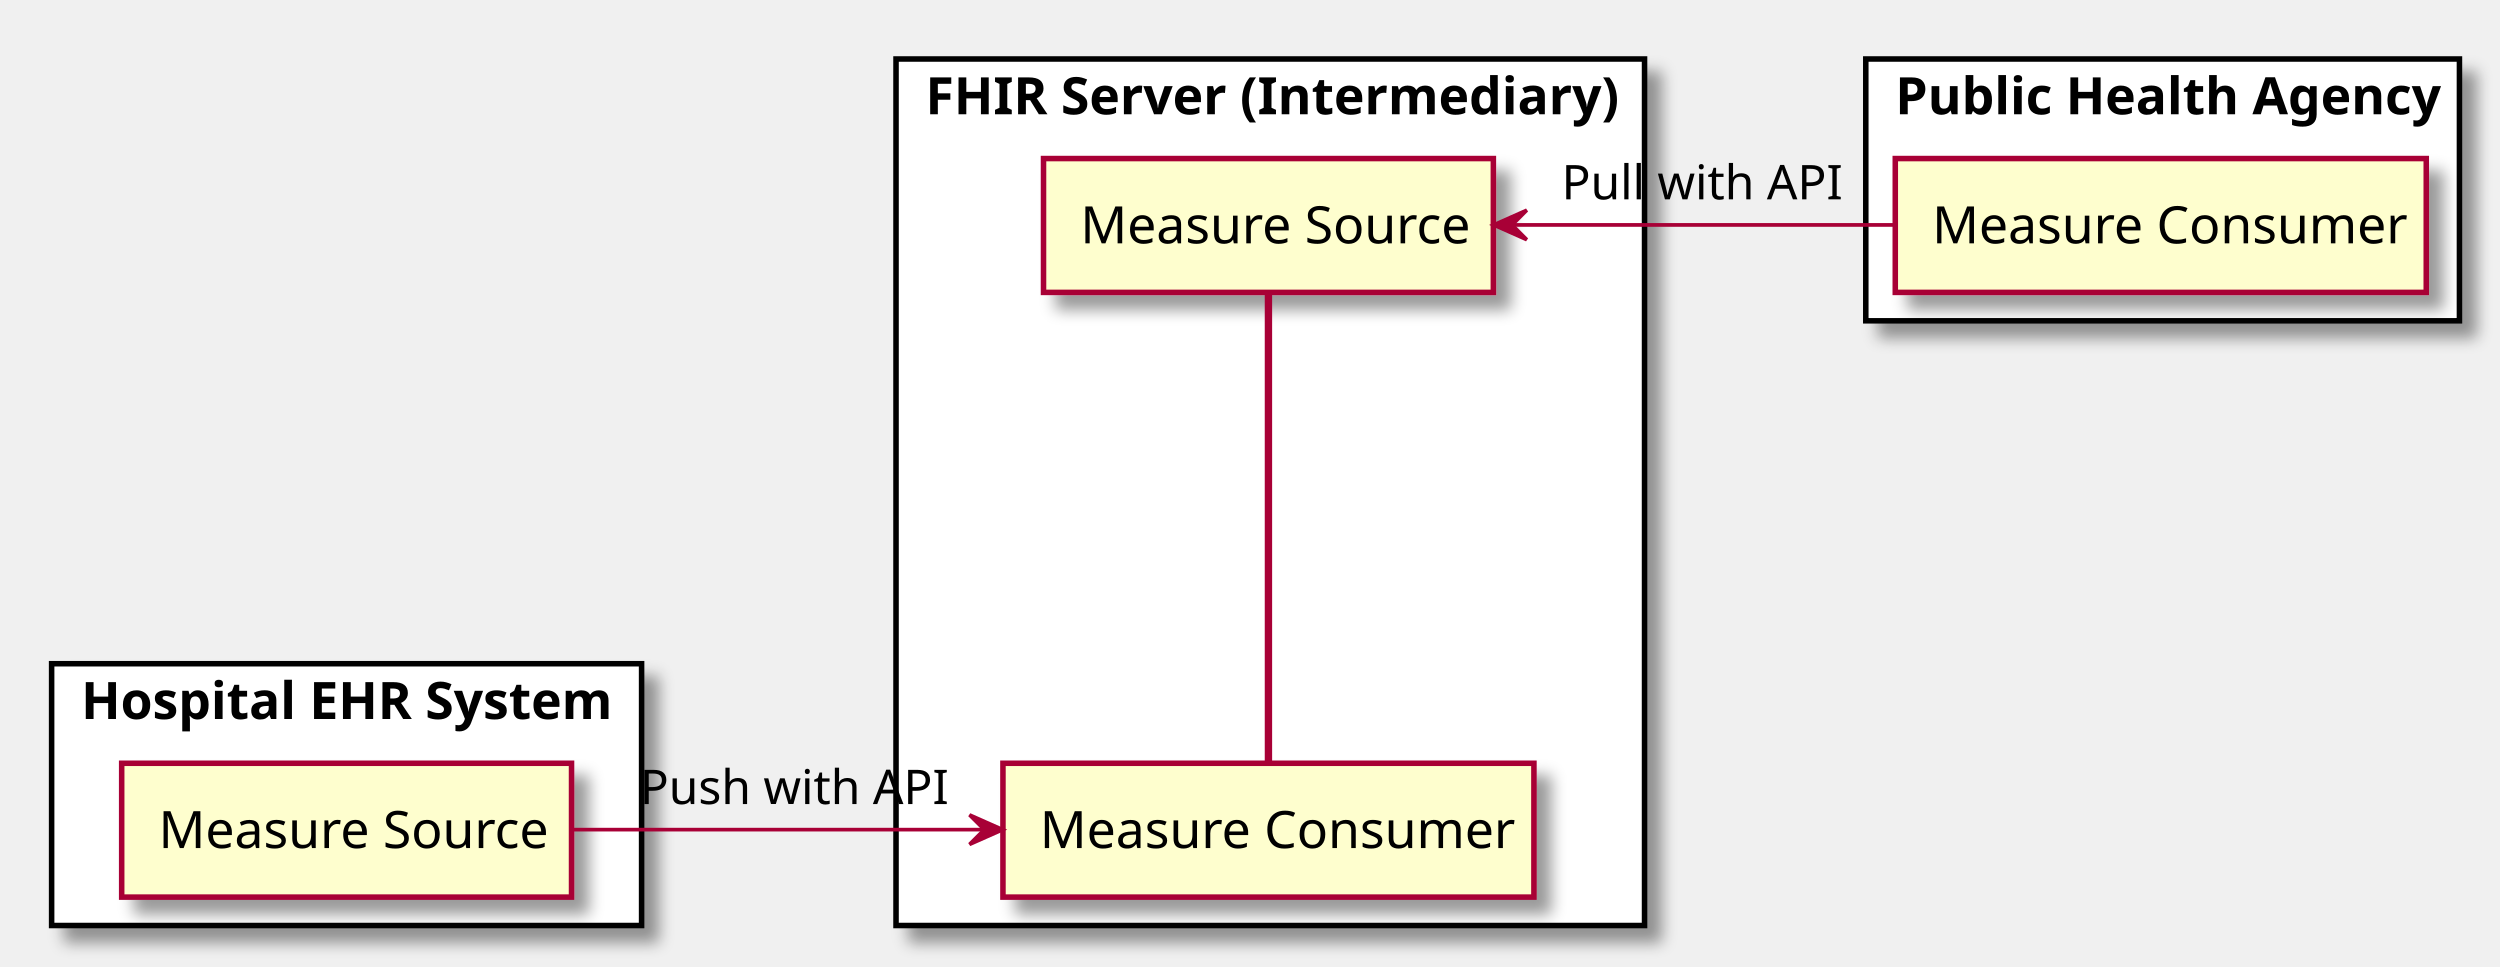
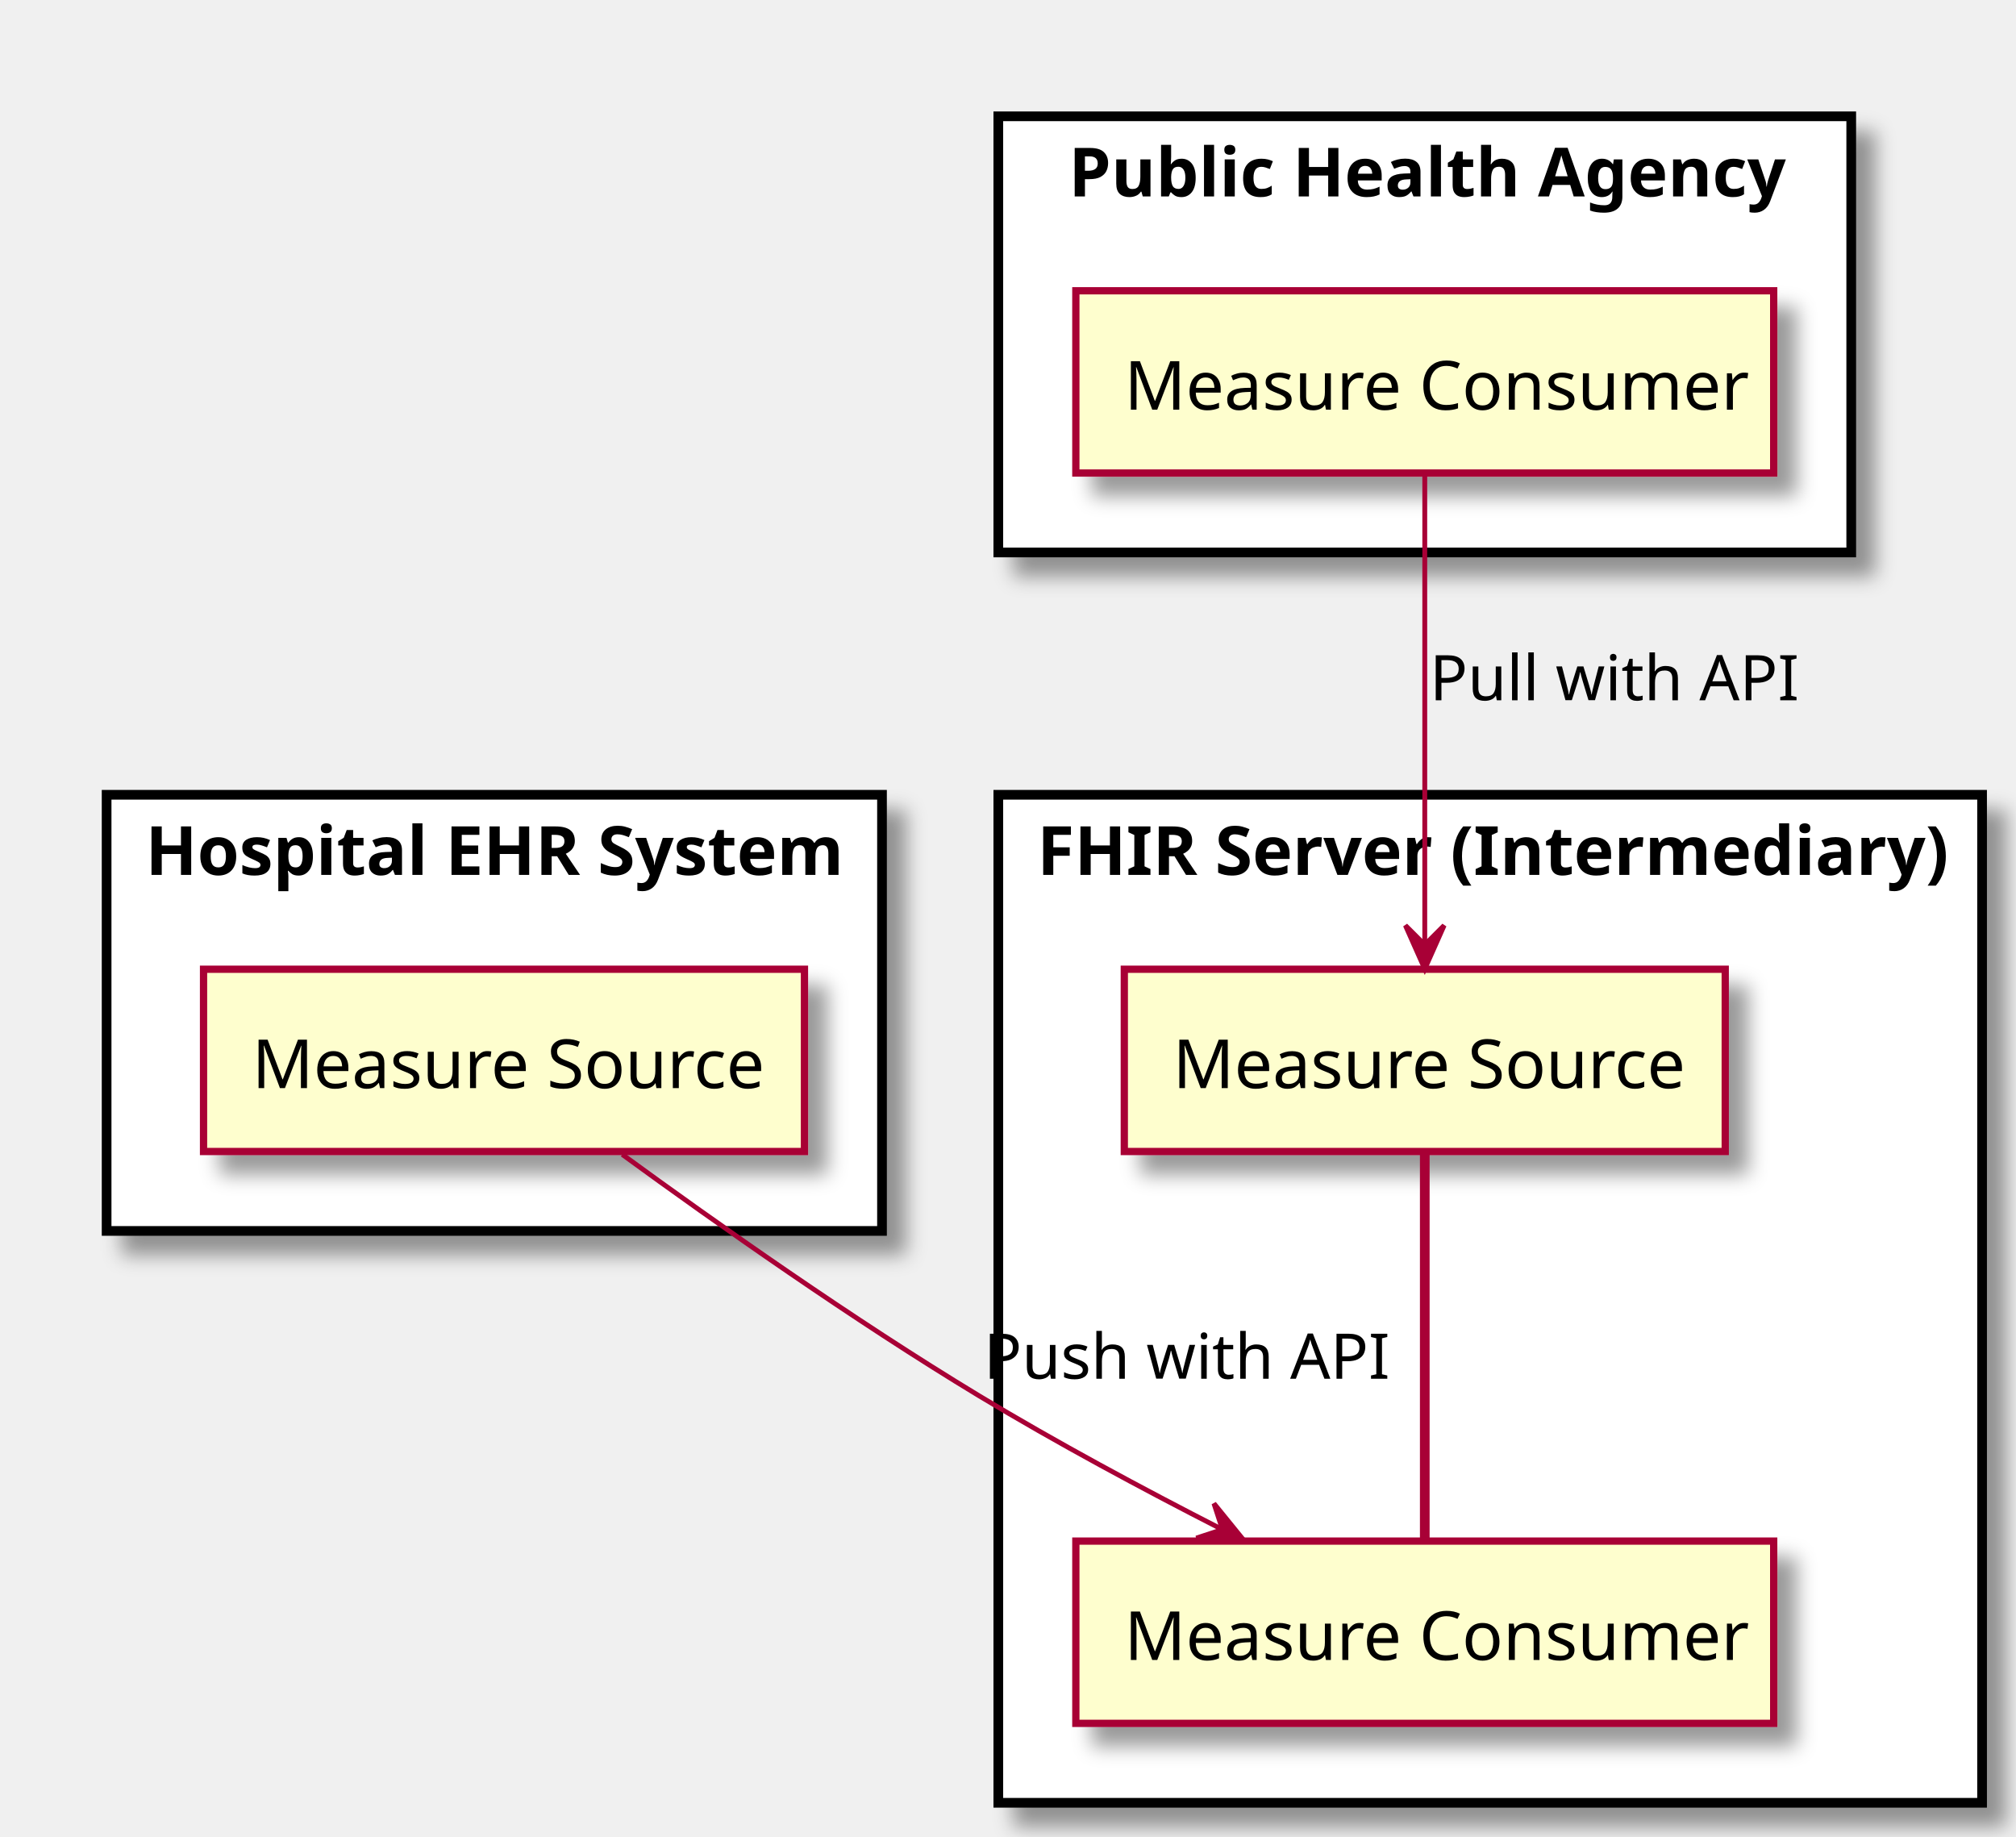
- <svg xmlns="http://www.w3.org/2000/svg" contentScriptType="application/ecmascript" contentStyleType="text/css" height="262px" preserveAspectRatio="none" style="width:678px;height:262px;" version="1.1" viewBox="0 0 678 262" width="678px" zoomAndPan="magnify">
+ <svg xmlns="http://www.w3.org/2000/svg" contentScriptType="application/ecmascript" contentStyleType="text/css" height="379px" preserveAspectRatio="none" style="width:416px;height:379px;" version="1.1" viewBox="0 0 416 379" width="416px" zoomAndPan="magnify">
  <defs>
-     <filter height="300%" id="f98l7p2qrx2wz" width="300%" x="-1" y="-1">
+     <filter height="300%" id="f6ihczi" width="300%" x="-1" y="-1">
      <feGaussianBlur result="blurOut" stdDeviation="2.0" />
      <feColorMatrix in="blurOut" result="blurOut2" type="matrix" values="0 0 0 0 0 0 0 0 0 0 0 0 0 0 0 0 0 0 .4 0" />
      <feOffset dx="4.0" dy="4.0" in="blurOut2" result="blurOut3" />
      <feBlend in="SourceGraphic" in2="blurOut3" mode="normal" />
    </filter>
  </defs>
  <g>
-     <rect fill="#FFFFFF" filter="url(#f98l7p2qrx2wz)" height="235" style="stroke: #000000; stroke-width: 1.5;" width="203" x="243" y="16" />
-     <text fill="#000000" font-family="sans-serif" font-size="14" font-weight="bold" lengthAdjust="spacingAndGlyphs" textLength="187" x="251" y="30.995">FHIR Server (Intermediary)</text>
-     <rect fill="#FFFFFF" filter="url(#f98l7p2qrx2wz)" height="71" style="stroke: #000000; stroke-width: 1.5;" width="160" x="14" y="180" />
-     <text fill="#000000" font-family="sans-serif" font-size="14" font-weight="bold" lengthAdjust="spacingAndGlyphs" textLength="144" x="22" y="194.995">Hospital EHR System</text>
-     <rect fill="#FFFFFF" filter="url(#f98l7p2qrx2wz)" height="71" style="stroke: #000000; stroke-width: 1.5;" width="161" x="506" y="16" />
-     <text fill="#000000" font-family="sans-serif" font-size="14" font-weight="bold" lengthAdjust="spacingAndGlyphs" textLength="145" x="514" y="30.995">Public Health Agency</text>
-     <rect fill="#FEFECE" filter="url(#f98l7p2qrx2wz)" height="36.297" style="stroke: #A80036; stroke-width: 1.5;" width="122" x="283" y="43" />
-     <text fill="#000000" font-family="sans-serif" font-size="14" lengthAdjust="spacingAndGlyphs" textLength="102" x="293" y="65.995">Measure Source</text>
-     <rect fill="#FEFECE" filter="url(#f98l7p2qrx2wz)" height="36.297" style="stroke: #A80036; stroke-width: 1.5;" width="144" x="272" y="207" />
-     <text fill="#000000" font-family="sans-serif" font-size="14" lengthAdjust="spacingAndGlyphs" textLength="124" x="282" y="229.995">Measure Consumer</text>
-     <rect fill="#FEFECE" filter="url(#f98l7p2qrx2wz)" height="36.297" style="stroke: #A80036; stroke-width: 1.5;" width="122" x="33" y="207" />
-     <text fill="#000000" font-family="sans-serif" font-size="14" lengthAdjust="spacingAndGlyphs" textLength="102" x="43" y="229.995">Measure Source</text>
-     <rect fill="#FEFECE" filter="url(#f98l7p2qrx2wz)" height="36.297" style="stroke: #A80036; stroke-width: 1.5;" width="144" x="514" y="43" />
-     <text fill="#000000" font-family="sans-serif" font-size="14" lengthAdjust="spacingAndGlyphs" textLength="124" x="524" y="65.995">Measure Consumer</text>
-     <path d="M344,79.177 C344,110.702 344,175.16 344,206.741 " fill="none" id="MeasureSource1-MeasureConsumer1" style="stroke: #A80036; stroke-width: 2.0;" />
-     <path d="M155.157,225 C188.775,225 230.815,225 266.69,225 " fill="none" id="MeasureSource-MeasureConsumer1" style="stroke: #A80036; stroke-width: 1.0;" />
-     <polygon fill="#A80036" points="271.936,225,262.936,221,266.936,225,262.936,229,271.936,225" style="stroke: #A80036; stroke-width: 1.0;" />
-     <text fill="#000000" font-family="sans-serif" font-size="13" lengthAdjust="spacingAndGlyphs" textLength="80" x="173.5" y="218.067">Push with API</text>
-     <path d="M513.761,61 C480.893,61 442.262,61 410.161,61 " fill="none" id="MeasureConsumer-MeasureSource1" style="stroke: #A80036; stroke-width: 1.0;" />
-     <polygon fill="#A80036" points="405.067,61,414.067,65,410.067,61,414.067,57,405.067,61" style="stroke: #A80036; stroke-width: 1.0;" />
-     <text fill="#000000" font-family="sans-serif" font-size="13" lengthAdjust="spacingAndGlyphs" textLength="72" x="423.5" y="54.067">Pull with API</text>
+     <rect fill="#FFFFFF" filter="url(#f6ihczi)" height="208" style="stroke: #000000; stroke-width: 2.0;" width="203" x="206" y="164" />
+     <text fill="#000000" font-family="sans-serif" font-size="14" font-weight="bold" lengthAdjust="spacingAndGlyphs" textLength="187" x="214" y="180.533">FHIR Server (Intermediary)</text>
+     <rect fill="#FFFFFF" filter="url(#f6ihczi)" height="90" style="stroke: #000000; stroke-width: 2.0;" width="160" x="22" y="164" />
+     <text fill="#000000" font-family="sans-serif" font-size="14" font-weight="bold" lengthAdjust="spacingAndGlyphs" textLength="144" x="30" y="180.533">Hospital EHR System</text>
+     <rect fill="#FFFFFF" filter="url(#f6ihczi)" height="90" style="stroke: #000000; stroke-width: 2.0;" width="176" x="206" y="24" />
+     <text fill="#000000" font-family="sans-serif" font-size="14" font-weight="bold" lengthAdjust="spacingAndGlyphs" textLength="147" x="220.5" y="40.533">Public Health Agency</text>
+     <rect fill="#FEFECE" filter="url(#f6ihczi)" height="37.609" style="stroke: #A80036; stroke-width: 1.5;" width="124" x="232" y="200" />
+     <text fill="#000000" font-family="sans-serif" font-size="14" lengthAdjust="spacingAndGlyphs" textLength="104" x="242" y="224.533">Measure Source</text>
+     <rect fill="#FEFECE" filter="url(#f6ihczi)" height="37.609" style="stroke: #A80036; stroke-width: 1.5;" width="144" x="222" y="318" />
+     <text fill="#000000" font-family="sans-serif" font-size="14" lengthAdjust="spacingAndGlyphs" textLength="124" x="232" y="342.533">Measure Consumer</text>
+     <rect fill="#FEFECE" filter="url(#f6ihczi)" height="37.609" style="stroke: #A80036; stroke-width: 1.5;" width="124" x="42" y="200" />
+     <text fill="#000000" font-family="sans-serif" font-size="14" lengthAdjust="spacingAndGlyphs" textLength="104" x="52" y="224.533">Measure Source</text>
+     <rect fill="#FEFECE" filter="url(#f6ihczi)" height="37.609" style="stroke: #A80036; stroke-width: 1.5;" width="144" x="222" y="60" />
+     <text fill="#000000" font-family="sans-serif" font-size="14" lengthAdjust="spacingAndGlyphs" textLength="124" x="232" y="84.533">Measure Consumer</text>
+     <path d="M294,238.125 C294,259.79 294,295.842 294,317.62 " fill="none" style="stroke: #A80036; stroke-width: 2.0;" />
+     <path d="M128.401,238.212 C147.889,252.441 176.126,272.358 202,288 C217.928,297.629 235.983,307.304 251.855,315.419 " fill="none" style="stroke: #A80036; stroke-width: 1.0;" />
+     <polygon fill="#A80036" points="256.706,317.885,250.496,310.241,252.249,315.62,246.87,317.373,256.706,317.885" style="stroke: #A80036; stroke-width: 1.0;" />
+     <text fill="#000000" font-family="sans-serif" font-size="13" lengthAdjust="spacingAndGlyphs" textLength="82" x="203" y="284.495">Push with API</text>
+     <path d="M294,98.041 C294,122.836 294,167.466 294,194.742 " fill="none" style="stroke: #A80036; stroke-width: 1.0;" />
+     <polygon fill="#A80036" points="294,199.954,298,190.954,294,194.954,290,190.954,294,199.954" style="stroke: #A80036; stroke-width: 1.0;" />
+     <text fill="#000000" font-family="sans-serif" font-size="13" lengthAdjust="spacingAndGlyphs" textLength="74" x="295" y="144.495">Pull with API</text>
  </g>
</svg>
